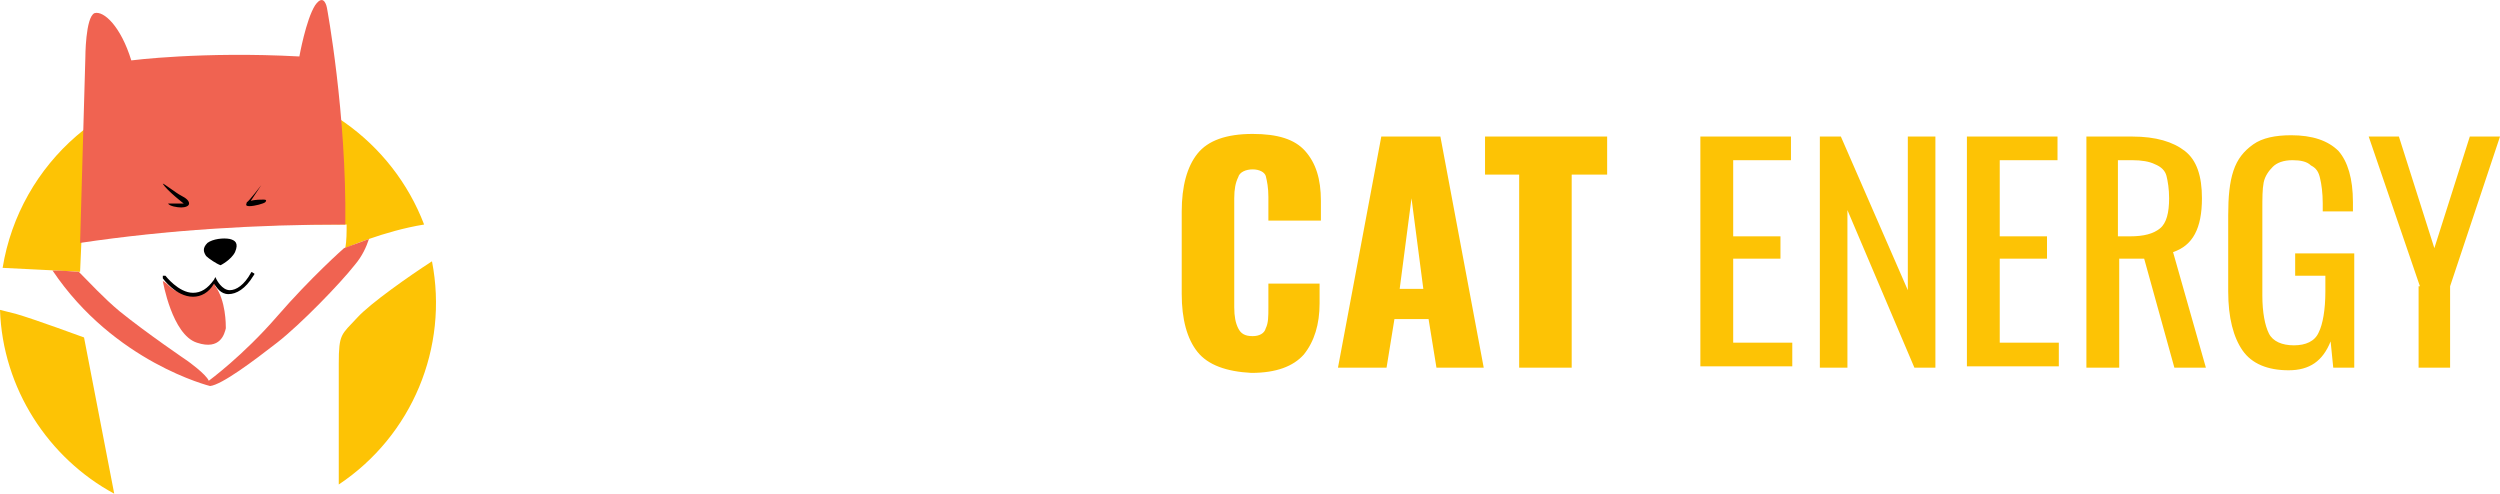
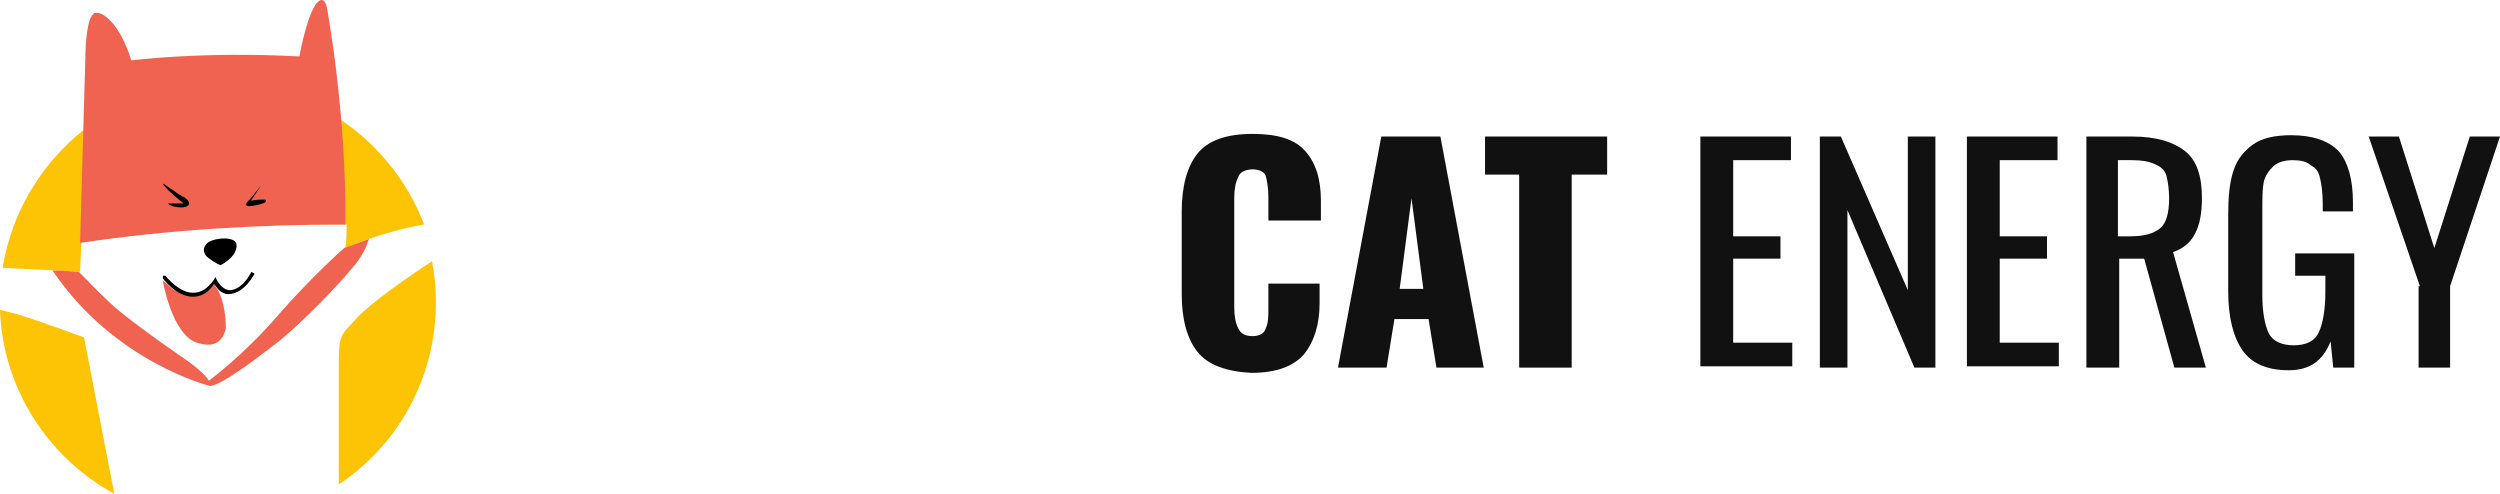
- <svg xmlns="http://www.w3.org/2000/svg" version="1.1" id="Layer_2" x="0" y="0" viewBox="0 0 190.4 37.6">
-   <style>.st0{fill:#fdc305}.st1{fill:#f06351}</style>
-   <path class="st0" d="M6.1 20.7l.1-2.3c6.7-.9 13.4-1.4 20.2-1.3 0 .6 0 1.2-.1 1.8 0 0 2.9-1.3 6-1.8-2.4-6.3-8.5-10.8-15.6-10.8C8.4 6.3 1.5 12.4.2 20.4c2.2.1 5.9.3 5.9.3zM27.2 24.2c-1.2 1.3-1.4 1.2-1.4 3.5v9.2a16.62 16.62 0 007.1-17c-1.7 1.1-4.7 3.2-5.7 4.3zM6.4 25.7s-3.8-1.4-5.2-1.8L0 23.6c.2 6 3.7 11.3 8.7 14L6.4 25.7z" />
-   <path class="st1" d="M26.3 17.1C26.4 8.6 24.9.6 24.9.6s-.2-1.2-.9-.2c-.7 1.1-1.2 3.9-1.2 3.9-7.4-.4-12.8.3-12.8.3C9.2 2 7.9.8 7.2 1c-.7.3-.7 3.4-.7 3.4l-.4 14.1c6.7-1 13.5-1.4 20.2-1.4z" />
-   <path d="M12.4 14c0-.1 1 .7 1.4.9.4.2.6.4.6.6 0 .2-.3.3-.6.3s-.9-.1-1-.3H14c.1.1-1.3-1-1.6-1.5zM19.9 14.1s-1 1.3-1.1 1.3c0 .1-.2.3.2.3s1.1-.2 1.2-.3c.1-.1.1-.2-.1-.2s-.7 0-1 .1l.8-1.2s.1-.1 0 0zM16.8 20.2s.8-.4 1.1-1c.3-.7 0-.9-.4-1-.5-.1-1.3 0-1.7.3-.4.4-.3.7-.1 1 .2.2.8.6 1.1.7z" />
-   <path class="st1" d="M16.3 21.5s-.2.4-.5.6c-.2.2-.6.4-1 .4-.6 0-1.1-.2-1.5-.4-.2-.1-.4-.3-.5-.4-.2-.2-.4-.3-.4-.3s.7 4.1 2.6 4.7c1.8.6 2.1-.7 2.2-1.1 0-.3 0-2.1-.8-3.2.1-.4 0-.2-.1-.3z" />
-   <path d="M14.7 22.6c-1.3 0-2.3-1.4-2.3-1.4V21h.2s1 1.3 2.1 1.3c.6 0 1.1-.3 1.6-1l.1-.2.1.2s.4.8 1 .8c.5 0 1.1-.4 1.6-1.3 0-.1.1-.1.2 0 .1 0 .1.1 0 .2-.6 1-1.3 1.4-1.9 1.4-.6 0-.9-.5-1.1-.8-.4.7-1 1-1.6 1z" />
-   <path class="st1" d="M26.2 18.9s-2.5 2.2-5.1 5.2-5.2 4.9-5.2 4.9c-.2-.5-1.6-1.5-1.6-1.5s-3.1-2.1-5.2-3.8c-1.2-1-2.3-2.2-3.1-3-.3 0-1.1-.1-2-.1 4.7 7 12 8.8 12 8.8.9-.1 3.3-1.9 5.1-3.3 1.8-1.4 4.8-4.5 5.9-5.9.6-.7.9-1.4 1.1-2l-1.9.7z" />
+ <svg xmlns="http://www.w3.org/2000/svg" version="1.1" id="Layer_2" x="0px" y="0px" viewBox="0 0.002 190.4 37.598" style="enable-background:new 0 0 33.3 37.6;">
  <g>
-     <path class="st0" d="M1.2 16.6c-.8-1-1.2-2.5-1.2-4.4V5.9C0 4 .4 2.5 1.2 1.5 2 .5 3.4 0 5.4 0c1.9 0 3.2.4 4 1.3.8.9 1.2 2.1 1.2 3.8v1.5h-4V4.8c0-.7-.1-1.2-.2-1.6-.1-.3-.5-.5-1-.5s-1 .2-1.1.6c-.2.4-.3.9-.3 1.6v8.3c0 .7.1 1.2.3 1.6.2.4.5.6 1.1.6.5 0 .9-.2 1-.6.2-.4.2-.9.2-1.6v-1.8h3.9v1.5c0 1.6-.4 2.9-1.2 3.9-.8.9-2.1 1.4-4 1.4-1.9-.1-3.3-.6-4.1-1.6zM15.2.2h4.5L23 17.8h-3.6l-.6-3.7h-2.6l-.6 3.7h-3.7L15.2.2zm3.2 11.6l-.9-6.9-.9 6.9h1.8zM25.8 3.1h-2.7V.2h9.3v2.9h-2.7v14.7h-4V3.1zM39.5.2h6.9V2H42v5.8h3.6v1.7H42v6.4h4.5v1.8h-7V.2zM48.5.2h1.7l5.1 11.7V.2h2.1v17.6h-1.6l-5.1-12v12h-2.1V.2zM59.8.2h6.9V2h-4.4v5.8h3.6v1.7h-3.6v6.4h4.5v1.8h-7V.2zM68.8.2h3.6c1.8 0 3.1.4 4 1.1s1.3 1.9 1.3 3.6c0 2.3-.7 3.6-2.2 4.1l2.5 8.8h-2.4l-2.3-8.3h-1.9v8.3h-2.5V.2zm3.4 7.6c1.1 0 1.8-.2 2.3-.6.5-.4.7-1.2.7-2.3 0-.7-.1-1.3-.2-1.7s-.4-.7-.9-.9c-.4-.2-1-.3-1.7-.3h-1.1v5.8h.9zM80.8 16.5c-.7-1-1.1-2.5-1.1-4.5V6.2c0-1.4.1-2.5.4-3.4.3-.9.8-1.5 1.5-2s1.7-.7 2.9-.7c1.6 0 2.8.4 3.6 1.2.7.8 1.1 2.1 1.1 3.9v.7h-2.3v-.6c0-.8-.1-1.5-.2-1.9-.1-.5-.3-.8-.7-1-.3-.3-.8-.4-1.4-.4-.7 0-1.2.2-1.5.5-.3.3-.6.7-.7 1.2-.1.5-.1 1.2-.1 2.1v6.5c0 1.3.2 2.3.5 2.9.3.6 1 .9 1.9.9.9 0 1.6-.3 1.9-1 .3-.6.5-1.7.5-3.1v-1.2h-2.3V9.1h4.5v8.7h-1.6l-.2-2c-.6 1.5-1.6 2.2-3.2 2.2s-2.8-.5-3.5-1.5zM94.3 11.6L90.4.2h2.3l2.7 8.5L98.1.2h2.3l-3.8 11.4v6.2h-2.4v-6.2z" fill="#111" transform="translate(90 10.2)" />
+     <path fill="#FDC305" d="M6.1,20.7l0.1-2.3c6.7-0.9,13.4-1.4,20.2-1.3c0,0.6,0,1.2-0.1,1.8c0,0,2.9-1.3,6-1.8     c-2.4-6.3-8.5-10.8-15.6-10.8c-8.3,0-15.2,6.1-16.5,14.1C2.4,20.5,6.1,20.7,6.1,20.7z" />
+     <path fill="#FDC305" d="M27.2,24.2c-1.2,1.3-1.4,1.2-1.4,3.5c0,0.9,0,4.9,0,9.2c4.5-3,7.4-8.1,7.4-13.9c0-1.1-0.1-2.1-0.3-3.1     C31.2,21,28.2,23.1,27.2,24.2z" />
+     <path fill="#FDC305" d="M6.4,25.7c0,0-3.8-1.4-5.2-1.8c-0.4-0.1-0.8-0.2-1.2-0.3c0.2,6,3.7,11.3,8.7,14L6.4,25.7z" />
+   </g>
+   <path fill="#F06351" d="M26.3,17.1c0.1-8.5-1.4-16.5-1.4-16.5S24.7-0.6,24,0.4c-0.7,1.1-1.2,3.9-1.2,3.9c-7.4-0.4-12.8,0.3-12.8,0.3   C9.2,2,7.9,0.8,7.2,1C6.5,1.3,6.5,4.4,6.5,4.4L6.1,18.5C12.8,17.5,19.6,17.1,26.3,17.1z" />
+   <path d="M12.4,14c0-0.1,1,0.7,1.4,0.9c0.4,0.2,0.6,0.4,0.6,0.6c0,0.2-0.3,0.3-0.6,0.3s-0.9-0.1-1-0.3c0,0,0.6,0,0.9,0h0.3   C14.1,15.6,12.7,14.5,12.4,14z" />
+   <path d="M19.9,14.1c0,0-1,1.3-1.1,1.3c0,0.1-0.2,0.3,0.2,0.3s1.1-0.2,1.2-0.3c0.1-0.1,0.1-0.2-0.1-0.2c-0.2,0-0.7,0-1,0.1L19.9,14.1   C19.9,14.1,20,14,19.9,14.1z" />
+   <path d="M16.8,20.2c0,0,0.8-0.4,1.1-1c0.3-0.7,0-0.9-0.4-1c-0.5-0.1-1.3,0-1.7,0.3c-0.4,0.4-0.3,0.7-0.1,1   C15.9,19.7,16.5,20.1,16.8,20.2z" />
+   <path fill="#F06351" d="M16.3,21.5c0,0-0.2,0.4-0.5,0.6c-0.2,0.2-0.6,0.4-1,0.4c-0.6,0-1.1-0.2-1.5-0.4c-0.2-0.1-0.4-0.3-0.5-0.4   c-0.2-0.2-0.4-0.3-0.4-0.3s0.7,4.1,2.6,4.7c1.8,0.6,2.1-0.7,2.2-1.1c0-0.3,0-2.1-0.8-3.2C16.5,21.4,16.4,21.6,16.3,21.5z" />
+   <g>
+     <path d="M14.7,22.6C14.7,22.6,14.7,22.6,14.7,22.6c-1.3,0-2.3-1.4-2.3-1.4c0-0.1,0-0.2,0-0.2c0.1,0,0.2,0,0.2,0c0,0,1,1.3,2.1,1.3     c0,0,0,0,0,0c0.6,0,1.1-0.3,1.6-1l0.1-0.2l0.1,0.2c0,0,0.4,0.8,1,0.8c0.5,0,1.1-0.4,1.6-1.3c0-0.1,0.1-0.1,0.2,0     c0.1,0,0.1,0.1,0,0.2c-0.6,1-1.3,1.4-1.9,1.4c-0.6,0-0.9-0.5-1.1-0.8C15.9,22.3,15.3,22.6,14.7,22.6z" />
+   </g>
+   <path fill="#F06351" d="M26.2,18.9c0,0-2.5,2.2-5.1,5.2S15.9,29,15.9,29c-0.2-0.5-1.6-1.5-1.6-1.5s-3.1-2.1-5.2-3.8   c-1.2-1-2.3-2.2-3.1-3c-0.3,0-1.1-0.1-2-0.1c4.7,7,12,8.8,12,8.8c0.9-0.1,3.3-1.9,5.1-3.3c1.8-1.4,4.8-4.5,5.9-5.9   c0.6-0.7,0.9-1.4,1.1-2C27,18.6,26.2,18.9,26.2,18.9z" />
+   <g transform="matrix(1, 0, 0, 1, 90, 10.2)">
+     <path fill="#FDC305" d="M1.2,16.6c-0.8-1-1.2-2.5-1.2-4.4V5.9c0-1.9,0.4-3.4,1.2-4.4C2,0.5,3.4,0,5.4,0c1.9,0,3.2,0.4,4,1.3     c0.8,0.9,1.2,2.1,1.2,3.8v1.5H6.6V4.8c0-0.7-0.1-1.2-0.2-1.6C6.3,2.9,5.9,2.7,5.4,2.7S4.4,2.9,4.3,3.3C4.1,3.7,4,4.2,4,4.9v8.3     c0,0.7,0.1,1.2,0.3,1.6c0.2,0.4,0.5,0.6,1.1,0.6c0.5,0,0.9-0.2,1-0.6c0.2-0.4,0.2-0.9,0.2-1.6v-1.8h3.9v1.5c0,1.6-0.4,2.9-1.2,3.9     c-0.8,0.9-2.1,1.4-4,1.4C3.4,18.1,2,17.6,1.2,16.6z" style="fill: rgb(17, 17, 17);" />
+     <path fill="#FDC305" d="M15.2,0.2h4.5L23,17.8h-3.6l-0.6-3.7h-2.6l-0.6,3.7h-3.7L15.2,0.2z M18.4,11.8l-0.9-6.9l-0.9,6.9H18.4z" style="fill: rgb(17, 17, 17);" />
+     <path fill="#FDC305" d="M25.8,3.1h-2.7V0.2h9.3v2.9h-2.7v14.7h-4V3.1z" style="fill: rgb(17, 17, 17);" />
+     <path fill="#FDC305" d="M39.5,0.2h6.9v1.8H42v5.8h3.6v1.7H42v6.4h4.5v1.8h-7V0.2z" style="fill: rgb(17, 17, 17);" />
+     <path fill="#FDC305" d="M48.5,0.2h1.7l5.1,11.7V0.2h2.1v17.6h-1.6l-5.1-12v12h-2.1V0.2z" style="fill: rgb(17, 17, 17);" />
+     <path fill="#FDC305" d="M59.8,0.2h6.9v1.8h-4.4v5.8h3.6v1.7h-3.6v6.4h4.5v1.8h-7V0.2z" style="fill: rgb(17, 17, 17);" />
+     <path fill="#FDC305" d="M68.8,0.2h3.6c1.8,0,3.1,0.4,4,1.1s1.3,1.9,1.3,3.6c0,2.3-0.7,3.6-2.2,4.1l2.5,8.8h-2.4l-2.3-8.3h-1.9v8.3     h-2.5V0.2z M72.2,7.8c1.1,0,1.8-0.2,2.3-0.6C75,6.8,75.2,6,75.2,4.9c0-0.7-0.1-1.3-0.2-1.7s-0.4-0.7-0.9-0.9     c-0.4-0.2-1-0.3-1.7-0.3h-1.1v5.8H72.2z" style="fill: rgb(17, 17, 17);" />
+     <path fill="#FDC305" d="M80.8,16.5c-0.7-1-1.1-2.5-1.1-4.5V6.2c0-1.4,0.1-2.5,0.4-3.4c0.3-0.9,0.8-1.5,1.5-2c0.7-0.5,1.7-0.7,2.9-0.7     c1.6,0,2.8,0.4,3.6,1.2c0.7,0.8,1.1,2.1,1.1,3.9v0.7h-2.3V5.3c0-0.8-0.1-1.5-0.2-1.9c-0.1-0.5-0.3-0.8-0.7-1     C85.7,2.1,85.2,2,84.6,2c-0.7,0-1.2,0.2-1.5,0.5c-0.3,0.3-0.6,0.7-0.7,1.2c-0.1,0.5-0.1,1.2-0.1,2.1v6.5c0,1.3,0.2,2.3,0.5,2.9     c0.3,0.6,1,0.9,1.9,0.9c0.9,0,1.6-0.3,1.9-1c0.3-0.6,0.5-1.7,0.5-3.1v-1.2h-2.3V9.1h4.5v8.7h-1.6l-0.2-2c-0.6,1.5-1.6,2.2-3.2,2.2     C82.7,18,81.5,17.5,80.8,16.5z" style="fill: rgb(17, 17, 17);" />
+     <path fill="#FDC305" d="M94.3,11.6L90.4,0.2h2.3l2.7,8.5l2.7-8.5h2.3l-3.8,11.4v6.2h-2.4V11.6z" style="fill: rgb(17, 17, 17);" />
  </g>
</svg>
